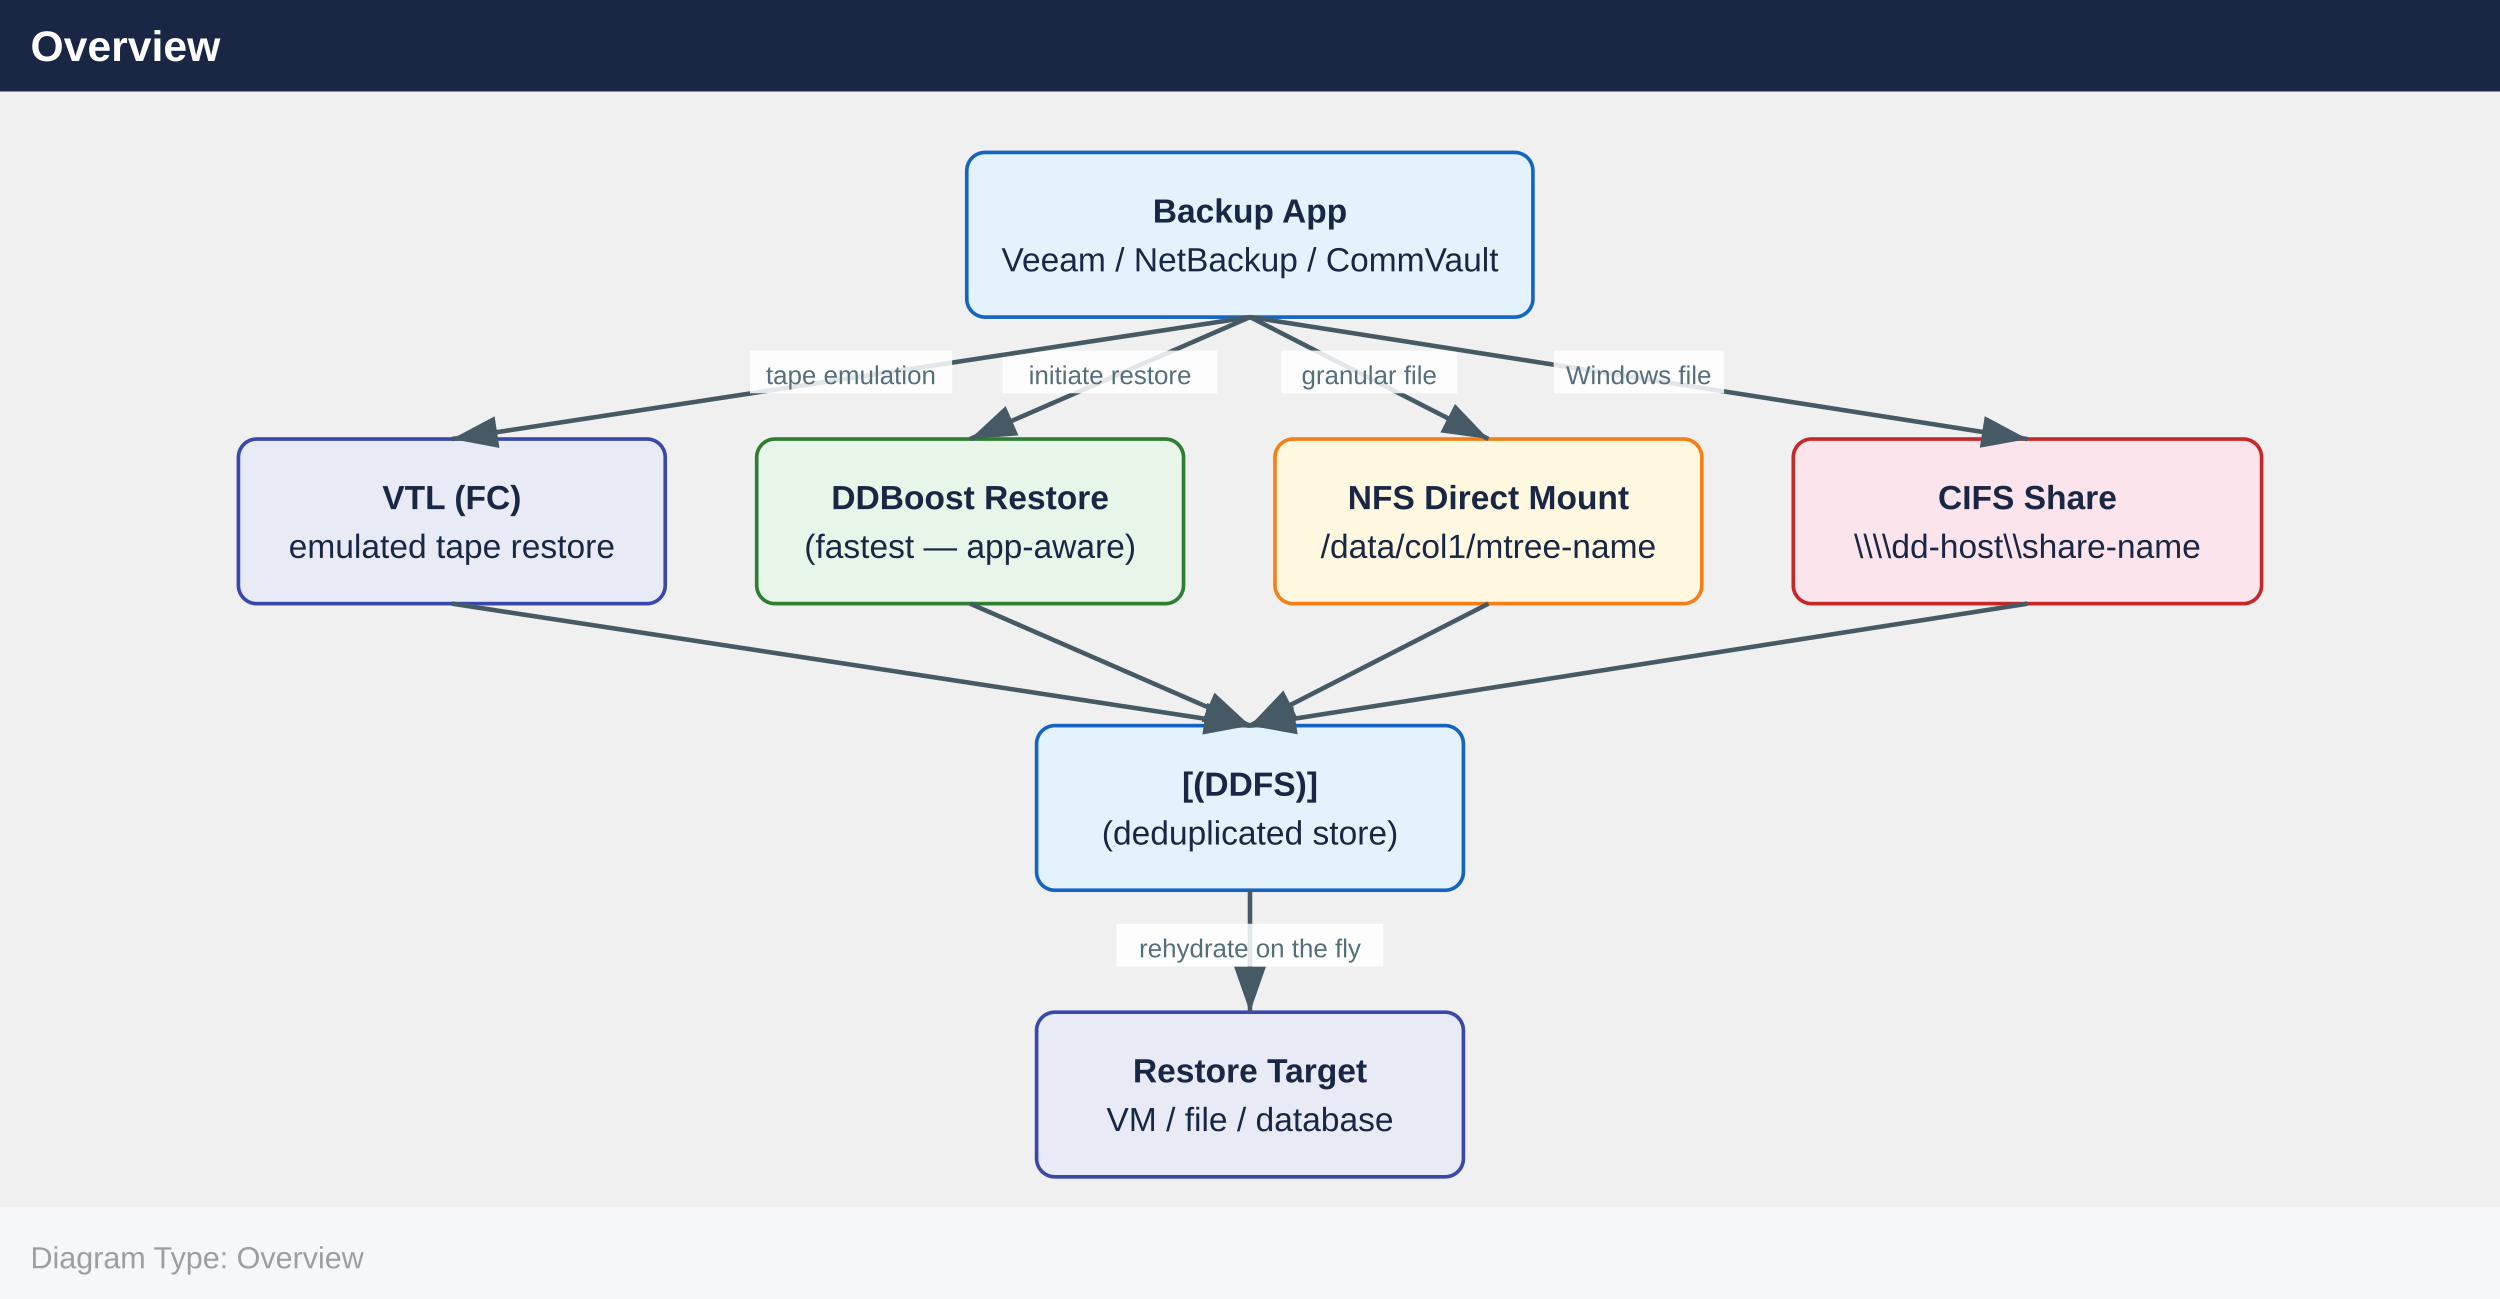
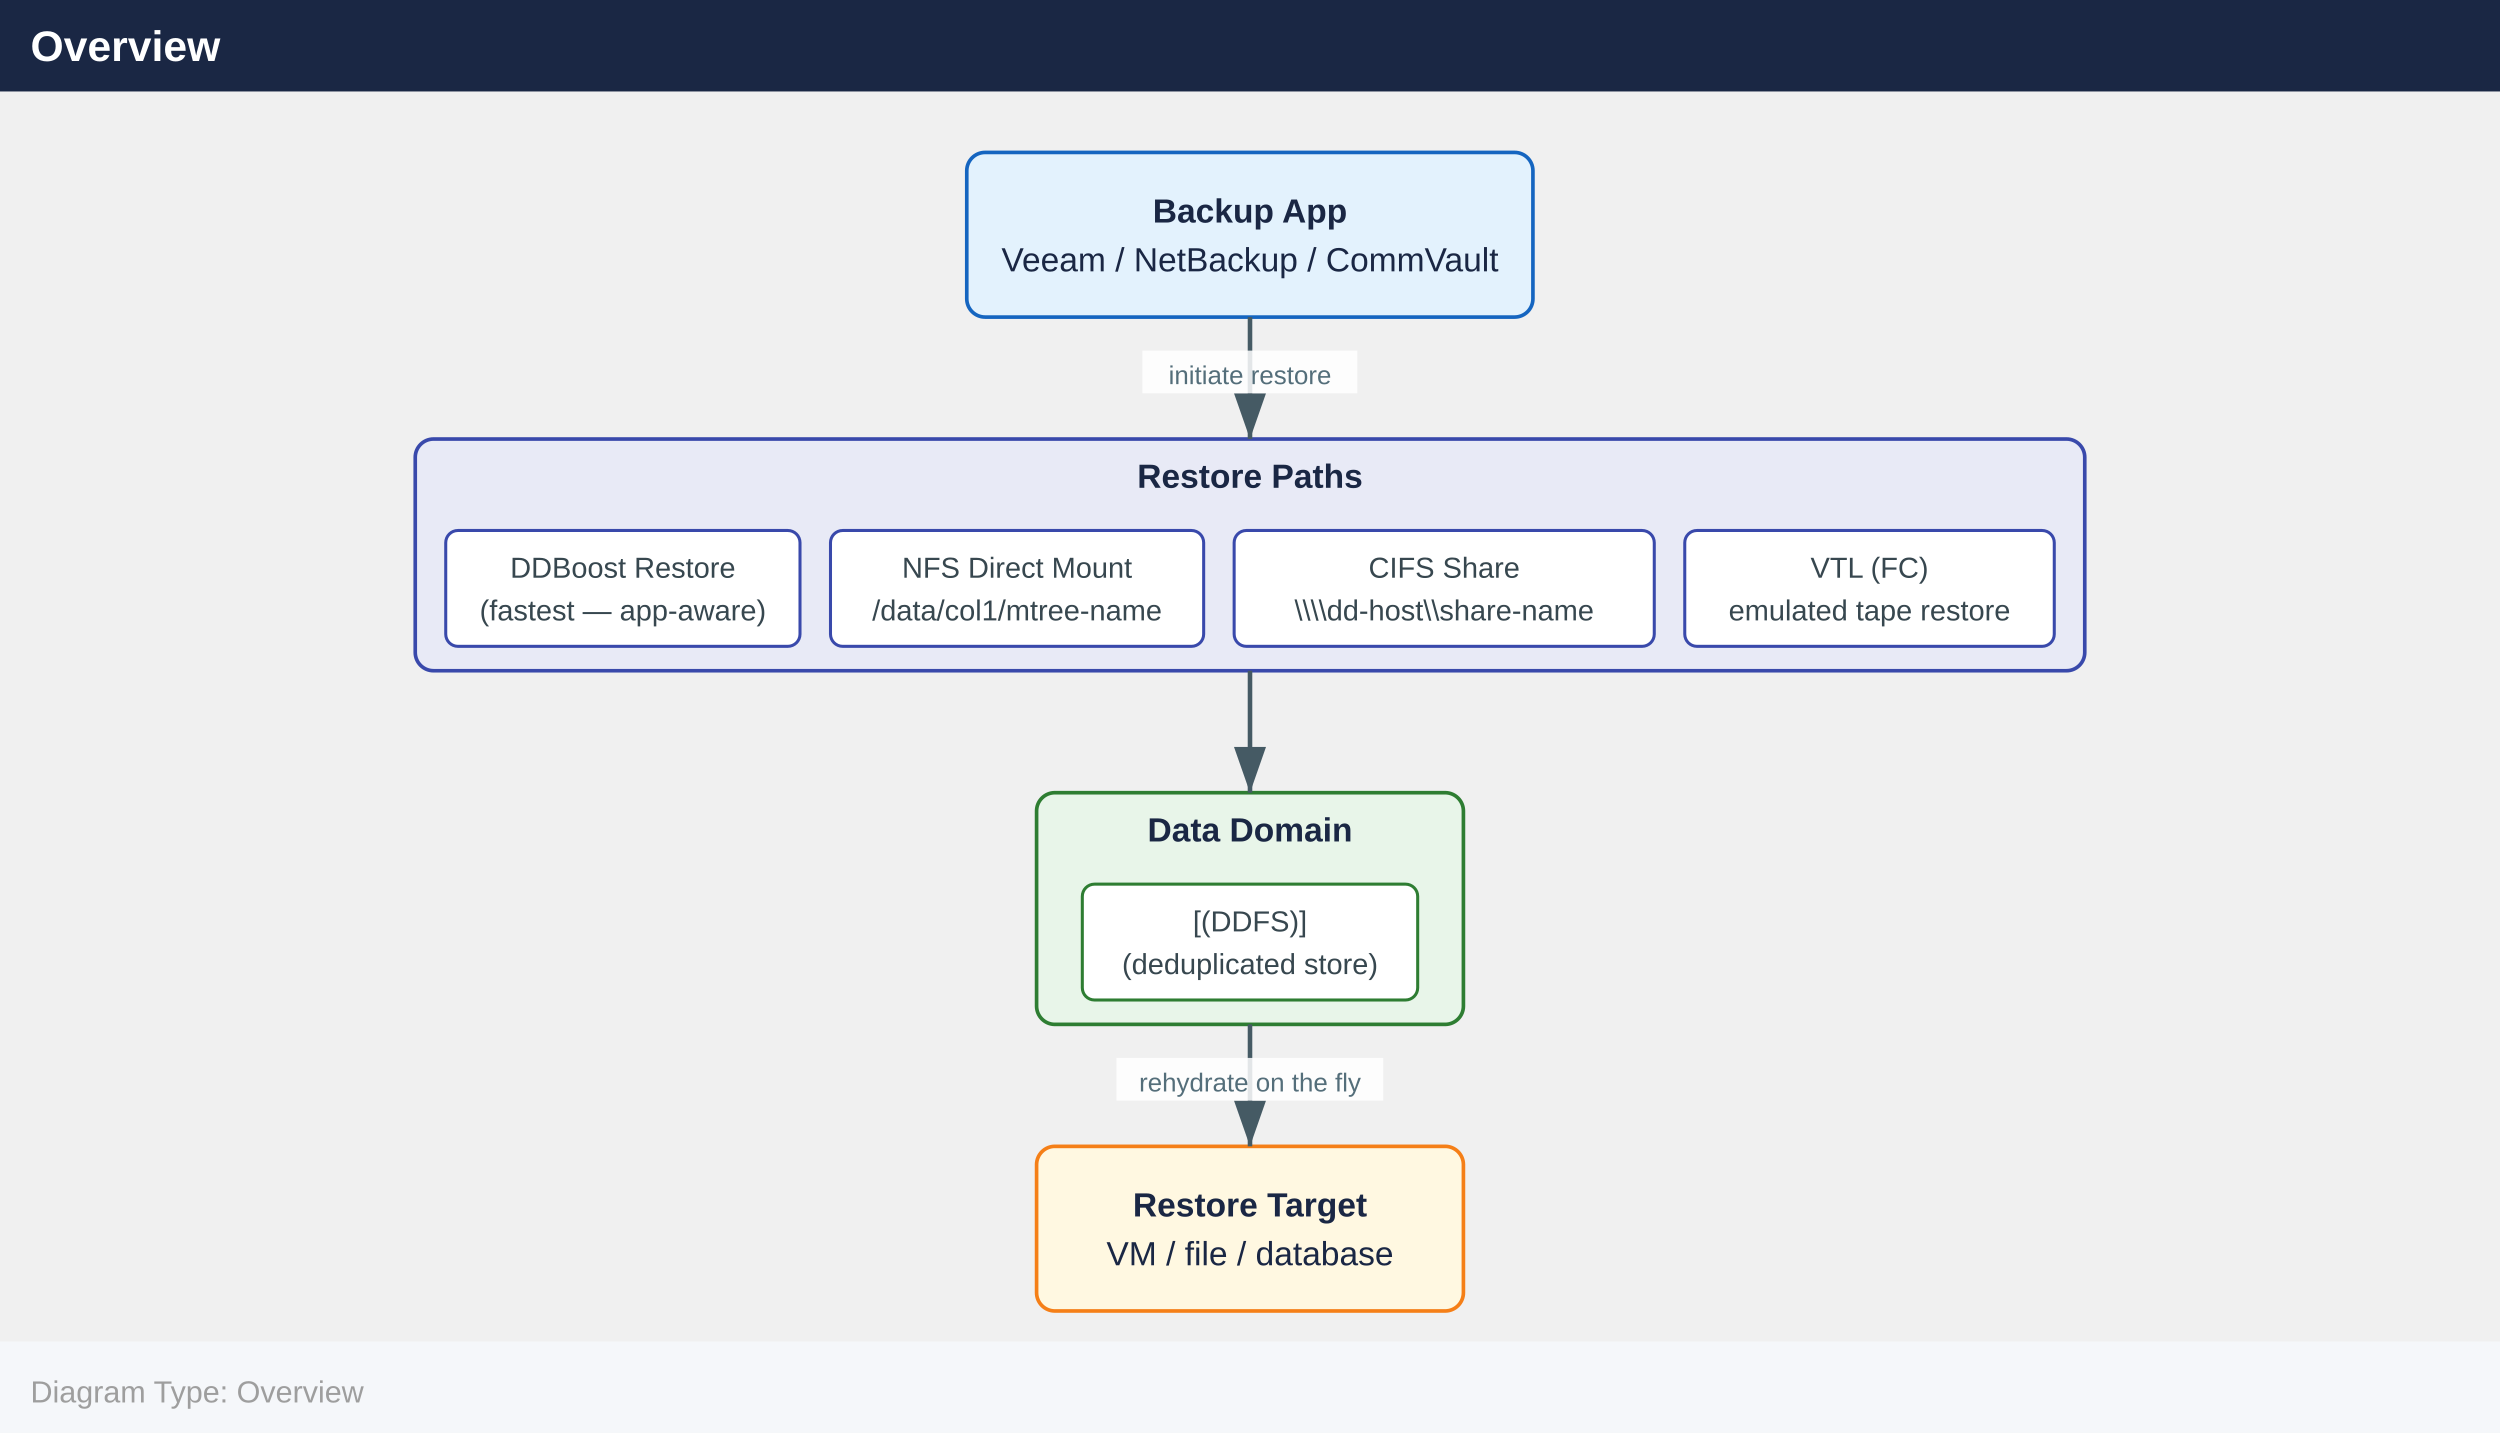
- <svg xmlns="http://www.w3.org/2000/svg" width="820" height="426" viewBox="0 0 820 426">
+ <svg xmlns="http://www.w3.org/2000/svg" width="820" height="470" viewBox="0 0 820 470">
  <defs>
    <marker id="arrowhead" markerWidth="10" markerHeight="7" refX="10" refY="3.5" orient="auto">
      <polygon points="0 0, 10 3.5, 0 7" fill="#455a64" />
    </marker>
  </defs>
  <rect x="0" y="0" width="820" height="30" fill="#1a2744" />
  <text x="10" y="20" font-family="Arial,Helvetica,sans-serif" font-size="14" font-weight="bold" fill="#ffffff">Overview</text>
  <rect x="317.1" y="50.0" width="185.7" height="54.0" rx="6" fill="#e3f2fd" stroke="#1565c0" stroke-width="1.2" />
  <text x="410.0" y="73.0" text-anchor="middle" font-family="Arial,Helvetica,sans-serif" font-size="11" font-weight="700" fill="#1a2744">Backup App</text>
  <text x="410.0" y="89.0" text-anchor="middle" font-family="Arial,Helvetica,sans-serif" font-size="11" font-weight="400" fill="#1a2744">Veeam / NetBackup / CommVault</text>
-   <rect x="78.2" y="144.0" width="140.0" height="54.0" rx="6" fill="#e8eaf6" stroke="#3949ab" stroke-width="1.2" />
-   <text x="148.2" y="167.0" text-anchor="middle" font-family="Arial,Helvetica,sans-serif" font-size="11" font-weight="700" fill="#1a2744">VTL (FC)</text>
-   <text x="148.2" y="183.0" text-anchor="middle" font-family="Arial,Helvetica,sans-serif" font-size="11" font-weight="400" fill="#1a2744">emulated tape restore</text>
-   <rect x="248.2" y="144.0" width="140.0" height="54.0" rx="6" fill="#e8f5e9" stroke="#2e7d32" stroke-width="1.2" />
-   <text x="318.2" y="167.0" text-anchor="middle" font-family="Arial,Helvetica,sans-serif" font-size="11" font-weight="700" fill="#1a2744">DDBoost Restore</text>
-   <text x="318.2" y="183.0" text-anchor="middle" font-family="Arial,Helvetica,sans-serif" font-size="11" font-weight="400" fill="#1a2744">(fastest — app-aware)</text>
-   <rect x="418.2" y="144.0" width="140.0" height="54.0" rx="6" fill="#fff8e1" stroke="#f57f17" stroke-width="1.2" />
-   <text x="488.2" y="167.0" text-anchor="middle" font-family="Arial,Helvetica,sans-serif" font-size="11" font-weight="700" fill="#1a2744">NFS Direct Mount</text>
-   <text x="488.2" y="183.0" text-anchor="middle" font-family="Arial,Helvetica,sans-serif" font-size="11" font-weight="400" fill="#1a2744">/data/col1/mtree-name</text>
-   <rect x="588.2" y="144.0" width="153.6" height="54.0" rx="6" fill="#fce4ec" stroke="#c62828" stroke-width="1.2" />
-   <text x="665.0" y="167.0" text-anchor="middle" font-family="Arial,Helvetica,sans-serif" font-size="11" font-weight="700" fill="#1a2744">CIFS Share</text>
-   <text x="665.0" y="183.0" text-anchor="middle" font-family="Arial,Helvetica,sans-serif" font-size="11" font-weight="400" fill="#1a2744">\\\\dd-host\\share-name</text>
-   <rect x="340.0" y="238.0" width="140.0" height="54.0" rx="6" fill="#e3f2fd" stroke="#1565c0" stroke-width="1.2" />
-   <text x="410.0" y="261.0" text-anchor="middle" font-family="Arial,Helvetica,sans-serif" font-size="11" font-weight="700" fill="#1a2744">[(DDFS)]</text>
-   <text x="410.0" y="277.0" text-anchor="middle" font-family="Arial,Helvetica,sans-serif" font-size="11" font-weight="400" fill="#1a2744">(deduplicated store)</text>
-   <rect x="340.0" y="332.0" width="140.0" height="54.0" rx="6" fill="#e8eaf6" stroke="#3949ab" stroke-width="1.2" />
-   <text x="410.0" y="355.0" text-anchor="middle" font-family="Arial,Helvetica,sans-serif" font-size="11" font-weight="700" fill="#1a2744">Restore Target</text>
-   <text x="410.0" y="371.0" text-anchor="middle" font-family="Arial,Helvetica,sans-serif" font-size="11" font-weight="400" fill="#1a2744">VM / file / database</text>
-   <line x1="410.0" y1="104.0" x2="318.2" y2="144.0" stroke="#455a64" stroke-width="1.5" marker-end="url(#arrowhead)" />
-   <rect x="328.8" y="115.0" width="70.5" height="14" fill="#ffffff" opacity="0.85" />
-   <text x="364.1" y="126.0" text-anchor="middle" font-family="Arial,Helvetica,sans-serif" font-size="8.5" fill="#546e7a">initiate restore</text>
-   <line x1="410.0" y1="104.0" x2="148.2" y2="144.0" stroke="#455a64" stroke-width="1.5" marker-end="url(#arrowhead)" />
-   <rect x="246.0" y="115.0" width="66.3" height="14" fill="#ffffff" opacity="0.85" />
-   <text x="279.1" y="126.0" text-anchor="middle" font-family="Arial,Helvetica,sans-serif" font-size="8.5" fill="#546e7a">tape emulation</text>
-   <line x1="410.0" y1="104.0" x2="488.2" y2="144.0" stroke="#455a64" stroke-width="1.5" marker-end="url(#arrowhead)" />
-   <rect x="420.2" y="115.0" width="57.8" height="14" fill="#ffffff" opacity="0.85" />
-   <text x="449.1" y="126.0" text-anchor="middle" font-family="Arial,Helvetica,sans-serif" font-size="8.5" fill="#546e7a">granular file</text>
-   <line x1="410.0" y1="104.0" x2="665.0" y2="144.0" stroke="#455a64" stroke-width="1.5" marker-end="url(#arrowhead)" />
-   <rect x="509.6" y="115.0" width="55.9" height="14" fill="#ffffff" opacity="0.85" />
-   <text x="537.5" y="126.0" text-anchor="middle" font-family="Arial,Helvetica,sans-serif" font-size="8.5" fill="#546e7a">Windows file</text>
-   <line x1="148.2" y1="198.0" x2="410.0" y2="238.0" stroke="#455a64" stroke-width="1.5" marker-end="url(#arrowhead)" />
-   <line x1="318.2" y1="198.0" x2="410.0" y2="238.0" stroke="#455a64" stroke-width="1.5" marker-end="url(#arrowhead)" />
-   <line x1="488.2" y1="198.0" x2="410.0" y2="238.0" stroke="#455a64" stroke-width="1.5" marker-end="url(#arrowhead)" />
-   <line x1="665.0" y1="198.0" x2="410.0" y2="238.0" stroke="#455a64" stroke-width="1.5" marker-end="url(#arrowhead)" />
-   <line x1="410.0" y1="292.0" x2="410.0" y2="332.0" stroke="#455a64" stroke-width="1.5" marker-end="url(#arrowhead)" />
-   <rect x="366.2" y="303.0" width="87.5" height="14" fill="#ffffff" opacity="0.85" />
-   <text x="410.0" y="314.0" text-anchor="middle" font-family="Arial,Helvetica,sans-serif" font-size="8.5" fill="#546e7a">rehydrate on the fly</text>
-   <rect x="0" y="396.0" width="820" height="30" fill="#f5f7fa" />
-   <text x="10" y="416.0" font-family="Arial,Helvetica,sans-serif" font-size="10" fill="#9e9e9e">Diagram Type: Overview</text>
+   <rect x="136.2" y="144.0" width="547.6" height="76.0" rx="6" fill="#e8eaf6" stroke="#3949ab" stroke-width="1.2" />
+   <text x="410.0" y="160.0" text-anchor="middle" font-family="Arial,Helvetica,sans-serif" font-size="11" font-weight="700" fill="#1a2744">Restore Paths</text>
+   <rect x="146.2" y="174.0" width="116.2" height="38.0" rx="4" fill="#ffffff" stroke="#3949ab" stroke-width="1" />
+   <text x="204.3" y="189.5" text-anchor="middle" font-family="Arial,Helvetica,sans-serif" font-size="9.5" fill="#37474f">DDBoost Restore</text>
+   <text x="204.3" y="203.5" text-anchor="middle" font-family="Arial,Helvetica,sans-serif" font-size="9.5" fill="#37474f">(fastest — app-aware)</text>
+   <rect x="272.4" y="174.0" width="122.4" height="38.0" rx="4" fill="#ffffff" stroke="#3949ab" stroke-width="1" />
+   <text x="333.6" y="189.5" text-anchor="middle" font-family="Arial,Helvetica,sans-serif" font-size="9.5" fill="#37474f">NFS Direct Mount</text>
+   <text x="333.6" y="203.5" text-anchor="middle" font-family="Arial,Helvetica,sans-serif" font-size="9.5" fill="#37474f">/data/col1/mtree-name</text>
+   <rect x="404.8" y="174.0" width="137.8" height="38.0" rx="4" fill="#ffffff" stroke="#3949ab" stroke-width="1" />
+   <text x="473.7" y="189.5" text-anchor="middle" font-family="Arial,Helvetica,sans-serif" font-size="9.5" fill="#37474f">CIFS Share</text>
+   <text x="473.7" y="203.5" text-anchor="middle" font-family="Arial,Helvetica,sans-serif" font-size="9.5" fill="#37474f">\\\\dd-host\\share-name</text>
+   <rect x="552.6" y="174.0" width="121.2" height="38.0" rx="4" fill="#ffffff" stroke="#3949ab" stroke-width="1" />
+   <text x="613.2" y="189.5" text-anchor="middle" font-family="Arial,Helvetica,sans-serif" font-size="9.5" fill="#37474f">VTL (FC)</text>
+   <text x="613.2" y="203.5" text-anchor="middle" font-family="Arial,Helvetica,sans-serif" font-size="9.5" fill="#37474f">emulated tape restore</text>
+   <rect x="340.0" y="260.0" width="140.0" height="76.0" rx="6" fill="#e8f5e9" stroke="#2e7d32" stroke-width="1.2" />
+   <text x="410.0" y="276.0" text-anchor="middle" font-family="Arial,Helvetica,sans-serif" font-size="11" font-weight="700" fill="#1a2744">Data Domain</text>
+   <rect x="355.0" y="290.0" width="110.0" height="38.0" rx="4" fill="#ffffff" stroke="#2e7d32" stroke-width="1" />
+   <text x="410.0" y="305.5" text-anchor="middle" font-family="Arial,Helvetica,sans-serif" font-size="9.5" fill="#37474f">[(DDFS)]</text>
+   <text x="410.0" y="319.5" text-anchor="middle" font-family="Arial,Helvetica,sans-serif" font-size="9.5" fill="#37474f">(deduplicated store)</text>
+   <rect x="340.0" y="376.0" width="140.0" height="54.0" rx="6" fill="#fff8e1" stroke="#f57f17" stroke-width="1.2" />
+   <text x="410.0" y="399.0" text-anchor="middle" font-family="Arial,Helvetica,sans-serif" font-size="11" font-weight="700" fill="#1a2744">Restore Target</text>
+   <text x="410.0" y="415.0" text-anchor="middle" font-family="Arial,Helvetica,sans-serif" font-size="11" font-weight="400" fill="#1a2744">VM / file / database</text>
+   <line x1="410.0" y1="104.0" x2="410.0" y2="144.0" stroke="#455a64" stroke-width="1.5" marker-end="url(#arrowhead)" />
+   <rect x="374.7" y="115.0" width="70.5" height="14" fill="#ffffff" opacity="0.85" />
+   <text x="410.0" y="126.0" text-anchor="middle" font-family="Arial,Helvetica,sans-serif" font-size="8.5" fill="#546e7a">initiate restore</text>
+   <line x1="410.0" y1="220.0" x2="410.0" y2="260.0" stroke="#455a64" stroke-width="1.5" marker-end="url(#arrowhead)" />
+   <line x1="410.0" y1="336.0" x2="410.0" y2="376.0" stroke="#455a64" stroke-width="1.5" marker-end="url(#arrowhead)" />
+   <rect x="366.2" y="347.0" width="87.5" height="14" fill="#ffffff" opacity="0.85" />
+   <text x="410.0" y="358.0" text-anchor="middle" font-family="Arial,Helvetica,sans-serif" font-size="8.5" fill="#546e7a">rehydrate on the fly</text>
+   <rect x="0" y="440.0" width="820" height="30" fill="#f5f7fa" />
+   <text x="10" y="460.0" font-family="Arial,Helvetica,sans-serif" font-size="10" fill="#9e9e9e">Diagram Type: Overview</text>
</svg>
